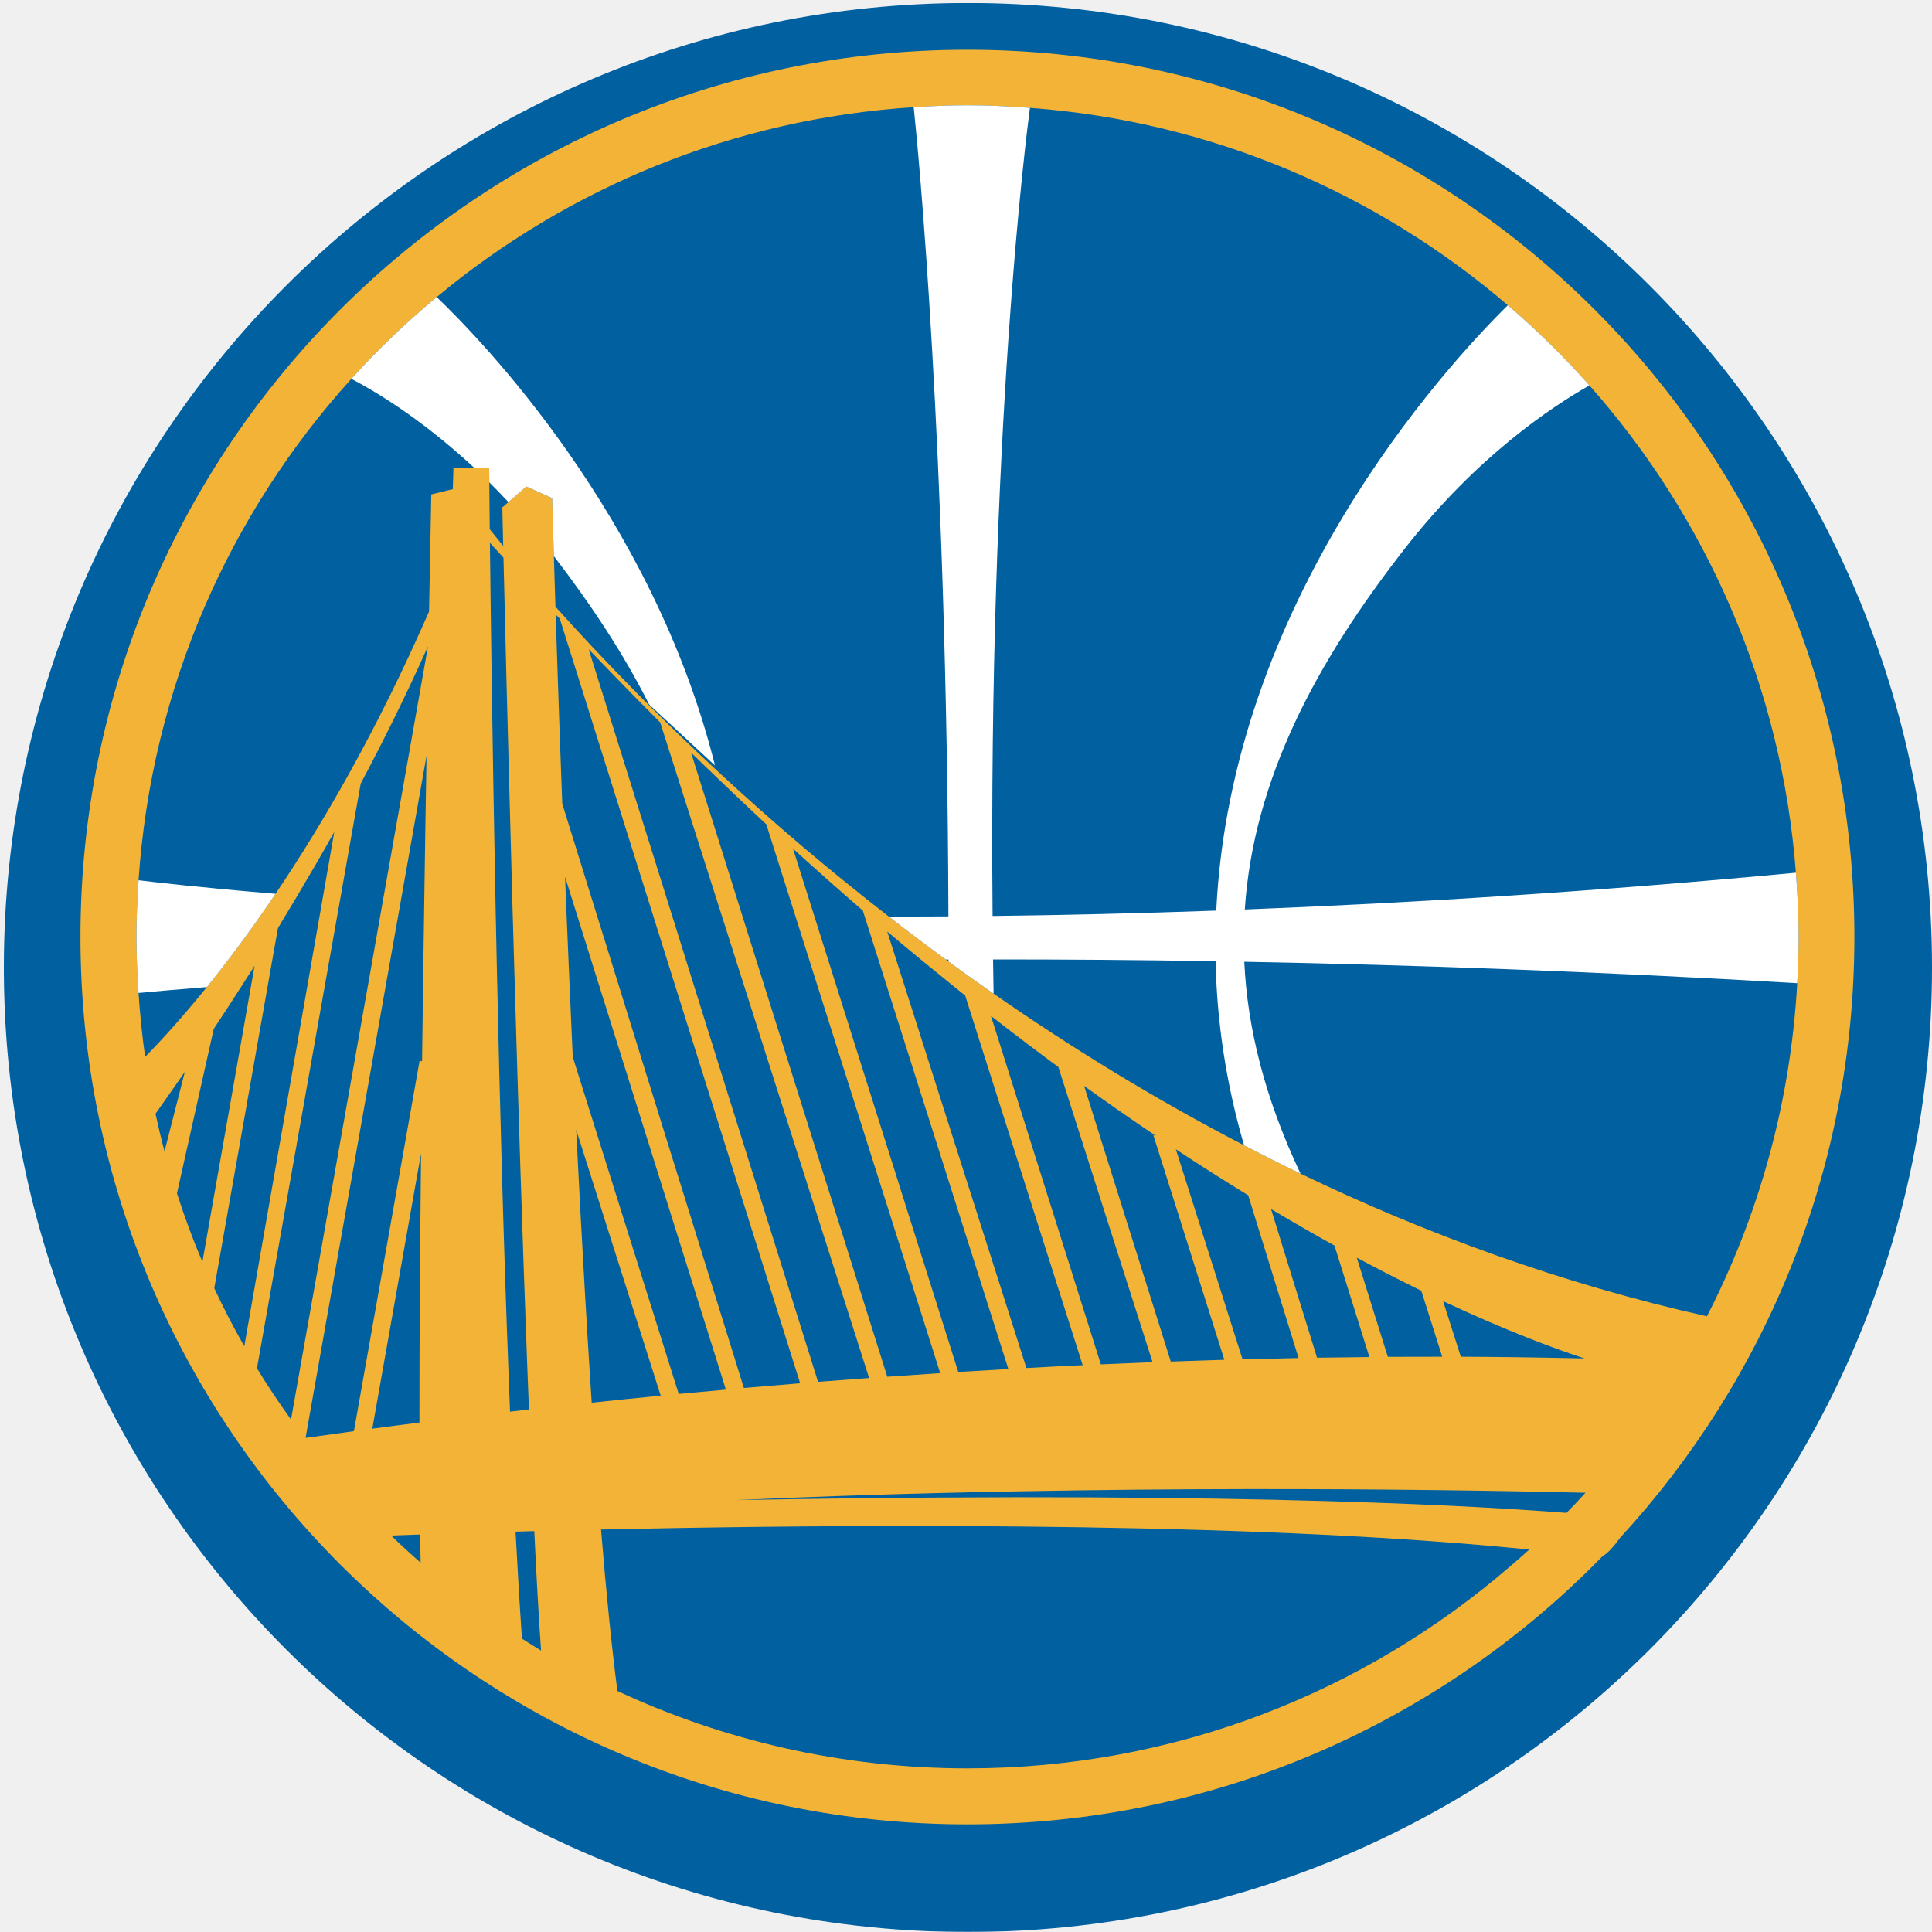
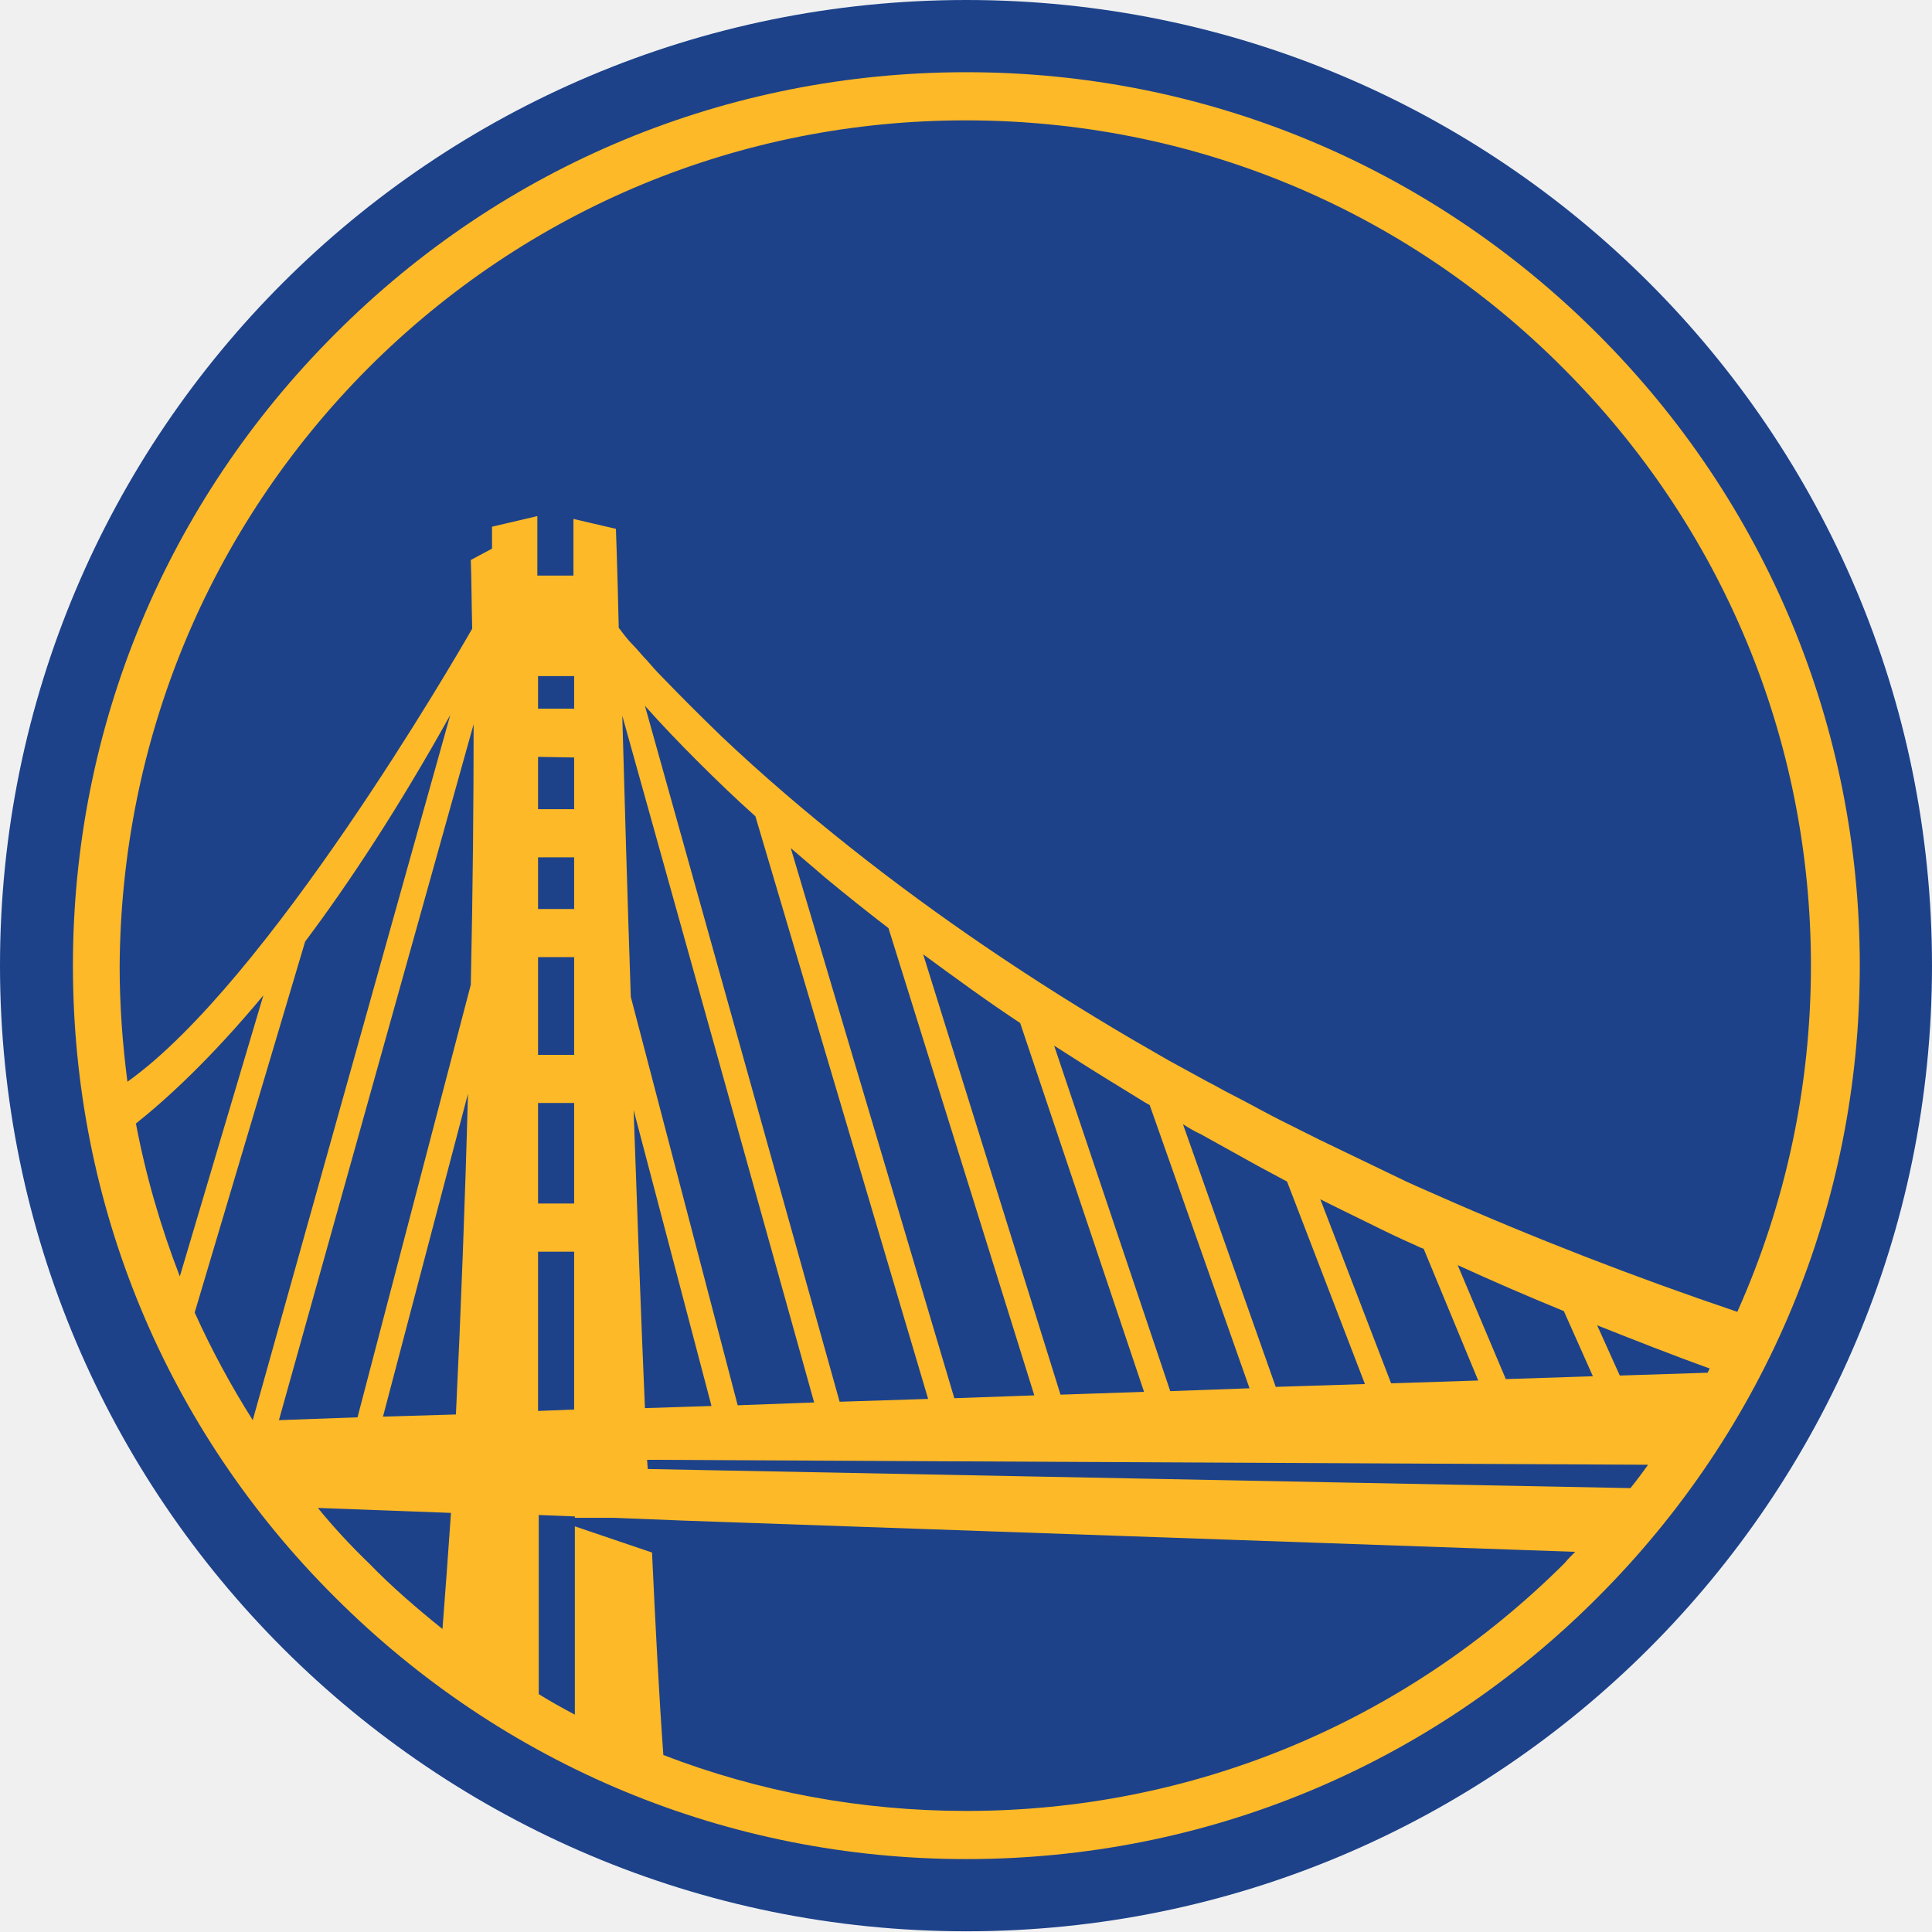
- <svg xmlns="http://www.w3.org/2000/svg" xmlns:xlink="http://www.w3.org/1999/xlink" width="500px" height="500px" viewBox="0 0 500 500" version="1.1">
-   <defs>
-     <polygon id="path-1" points="0 499.952 499 499.952 499 0.778 0 0.778" />
-   </defs>
-   <g id="NBA" stroke="none" stroke-width="1" fill="none" fill-rule="evenodd">
-     <g id="GS">
-       <g id="GSWarriors_P_pms" transform="translate(1, 0)">
-         <g id="Group-3">
-           <mask id="mask-2" fill="white">
-             <use xlink:href="#path-1" />
-           </mask>
-           <g id="Clip-2" />
-           <path d="M249.514,0.778 C111.677,0.778 0,112.57 0,250.41 C0,388.242 111.677,500 249.514,500 C387.31,500 499,388.242 499,250.41 C499,112.57 387.31,0.778 249.514,0.778" id="Fill-1" fill="#0060A0" mask="url(#mask-2)" />
-         </g>
-         <path d="M440.754,340.658 C402.806,332.158 367.639,319.162 335.57,303.73 C330.623,301.343 325.759,298.893 320.959,296.4 C297.482,284.219 275.836,270.847 256.138,257.148 C252.172,254.391 248.269,251.618 244.47,248.837 C244.233,248.67 244.004,248.499 243.773,248.328 C238.714,244.632 233.817,240.929 229.057,237.229 C221.299,231.201 213.902,225.197 206.924,219.288 C198.84,212.43 191.31,205.711 184.331,199.23 C178.201,193.549 172.496,188.04 167.242,182.813 C166.122,181.705 165.072,180.631 164.001,179.548 C155.713,171.163 148.574,163.51 142.75,156.998 C142.59,152.045 142.451,147.705 142.34,143.932 C142.055,134.455 141.902,128.914 141.902,128.914 L135.222,125.903 L130.581,129.945 L129.002,131.308 C129.002,131.308 129.077,134.971 129.224,141.28 C127.79,139.523 126.678,138.134 125.745,136.968 C125.696,131.647 125.654,127.55 125.634,124.832 C125.606,122.417 125.592,121.079 125.592,121.079 L116.352,121.079 L116.185,126.589 L110.611,127.957 C110.611,127.957 110.382,139.648 110.041,158.258 C96.765,188.625 82.863,212.703 70.311,231.315 C63.951,240.752 57.939,248.763 52.533,255.45 C46.284,263.176 40.808,269.19 36.564,273.52 C35.785,268.076 35.229,262.549 34.852,256.981 C34.526,252.178 34.31,247.34 34.31,242.446 C34.31,237.518 34.532,232.652 34.86,227.808 C38.213,178.01 58.433,132.847 89.932,98.046 C96.771,90.479 104.161,83.41 112.01,76.882 C145.931,48.669 188.666,30.735 235.466,27.738 C240.086,27.448 244.706,27.243 249.389,27.243 C254.837,27.243 260.201,27.515 265.546,27.911 C312.622,31.406 355.45,50.048 389.223,78.994 C396.723,85.426 403.779,92.355 410.341,99.748 C440.567,133.863 460.104,177.637 463.778,225.862 C464.203,231.341 464.474,236.857 464.474,242.446 C464.474,246.48 464.335,250.468 464.12,254.447 C462.401,285.381 454.162,314.561 440.754,340.658 L440.754,340.658 Z M41.574,297.967 C40.718,294.75 39.946,291.506 39.243,288.235 C41.484,285.082 44.009,281.483 46.842,277.376 L41.574,297.967 L41.574,297.967 Z M64.069,254.572 L51.377,326.59 C48.928,320.798 46.736,314.868 44.796,308.833 L54.321,266.273 C56.714,262.661 59.247,258.77 61.822,254.739 C62.845,253.149 63.846,251.6 64.891,249.943 L64.069,254.572 L64.069,254.572 Z M104.607,196.403 L98.058,233.334 L94.651,252.623 L74.319,367.38 C71.236,363.065 68.265,358.673 65.503,354.127 L83.384,253.288 L87.065,232.597 L90.169,215.059 L92.353,202.793 C98.428,191.388 104.321,179.453 109.769,167.258 L104.607,196.403 L104.607,196.403 Z M204.857,237.122 L242.327,355.373 C237.692,355.673 233.134,355.979 228.627,356.299 L191.095,236.944 L189.41,231.556 L177.84,194.765 C180.184,197.061 182.523,199.299 184.853,201.54 C189.048,205.567 193.21,209.521 197.316,213.329 L204.857,237.122 L204.857,237.122 Z M222.795,237.225 L259.936,354.218 L259.958,354.307 L259.936,354.307 C255.581,354.544 251.261,354.796 246.995,355.06 L204.238,219.646 C210.354,225.197 216.366,230.529 222.287,235.645 L222.795,237.225 L222.795,237.225 Z M297.28,352.533 C292.779,352.708 288.325,352.903 283.901,353.097 L256.319,265.633 L255.462,262.933 C255.734,263.148 255.991,263.33 256.263,263.544 C261.92,267.937 267.466,272.142 272.9,276.137 L297.28,352.533 L297.28,352.533 Z M335.069,351.461 C330.206,351.559 325.369,351.662 320.569,351.788 L303.306,297.424 C309.77,301.698 316.012,305.666 322.029,309.341 L335.069,351.461 L335.069,351.461 Z M372.476,336.739 C388.994,344.487 401.476,349.087 409.088,351.572 C398.345,351.315 387.658,351.169 377.053,351.12 L372.476,336.739 L372.476,336.739 Z M350.14,325.483 C356.054,328.664 361.621,331.497 366.832,334.038 L372.245,351.12 C370.618,351.12 368.983,351.133 367.355,351.133 C364.294,351.133 361.218,351.133 358.17,351.147 L352.541,333.181 L350.14,325.483 L350.14,325.483 Z M327.952,312.904 C333.642,316.301 339.139,319.469 344.365,322.35 L353.397,351.203 C350.926,351.225 348.471,351.266 345.992,351.3 C343.947,351.315 341.889,351.342 339.849,351.37 L331.597,324.711 L327.952,312.904 L327.952,312.904 Z M297.384,293.456 C297.649,293.616 297.886,293.79 298.144,293.964 L297.482,293.762 L315.858,351.914 C311.203,352.053 306.582,352.206 301.997,352.373 L279.572,281.038 C285.675,285.429 291.575,289.529 297.35,293.428 L297.454,293.749 L297.482,293.762 L297.384,293.456 L297.384,293.456 Z M228.612,241.082 C231.555,243.574 234.457,245.983 237.344,248.363 C239.737,250.33 242.105,252.244 244.462,254.147 C245.896,255.311 247.35,256.507 248.784,257.642 L279.196,353.306 C274.291,353.529 269.435,353.779 264.632,354.044 L230.951,248.402 L228.612,241.082 L228.612,241.082 Z M375.092,389.726 C349.834,388.5 312.998,387.442 262.122,387.483 C255.462,387.498 248.547,387.525 241.4,387.567 C225.293,387.679 208.085,387.874 189.404,388.229 C206.91,387.428 224.374,386.836 241.442,386.405 C248.386,386.231 255.226,386.085 262.011,385.966 C303.828,385.172 342.264,385.298 371.528,385.646 C386.934,385.841 399.82,386.098 409.331,386.315 C407.731,388.096 406.075,389.815 404.42,391.535 C397.225,390.979 387.525,390.338 375.092,389.726 L375.092,389.726 Z M154.551,395.843 C179.566,395.287 209.582,394.862 241.06,394.932 C248.219,394.945 255.442,394.987 262.707,395.057 C304.899,395.461 348.178,396.846 384.624,400.069 C388.048,400.368 391.492,400.681 394.797,401.002 C393.182,402.491 391.513,403.911 389.85,405.345 C352.165,437.908 303.104,457.65 249.389,457.65 C217.014,457.65 186.329,450.452 158.789,437.63 C157.279,426.096 155.859,411.888 154.551,395.843 L154.551,395.843 Z M139.021,427.161 C137.351,426.166 135.723,425.114 134.081,424.07 C133.496,415.564 132.946,406.25 132.425,396.387 C133.997,396.338 135.64,396.296 137.267,396.254 C137.852,408.367 138.437,418.849 139.021,427.161 L139.021,427.161 Z M150.349,333.968 C149.549,320.304 148.811,306.348 148.122,292.391 L157.697,322.539 L169.991,361.2 C163.806,361.798 157.878,362.403 152.137,363.01 C152.06,361.91 151.99,360.754 151.914,359.647 C151.371,351.281 150.85,342.697 150.349,333.968 L150.349,333.968 Z M145.59,235.729 C145.478,232.809 145.353,229.781 145.234,226.921 L186.858,359.633 C182.71,360.002 178.64,360.377 174.653,360.754 L166.637,335.25 L160.904,317.047 L147.224,273.52 C146.869,265.668 146.529,257.886 146.201,250.25 C145.986,245.304 145.791,240.539 145.59,235.729 L145.59,235.729 Z M95.353,369.741 L107.967,298.51 C107.696,323.527 107.535,347.674 107.55,368.161 C103.173,368.703 99.139,369.239 95.353,369.741 L95.353,369.741 Z M107.855,404.42 C105.253,402.143 102.707,399.804 100.217,397.395 C102.478,397.312 104.933,397.229 107.738,397.132 C107.772,399.707 107.814,402.143 107.855,404.42 L107.855,404.42 Z M102.651,233.63 L109.387,195.6 C109.184,207.559 108.975,220.517 108.788,233.986 C108.691,239.861 108.608,245.85 108.532,251.879 C108.42,259.41 108.323,267.005 108.232,274.647 L107.591,274.529 L90.592,370.387 C85.841,371.029 81.673,371.613 78.082,372.128 L99.319,252.362 L102.651,233.63 L102.651,233.63 Z M151.357,168.038 C154.189,170.993 157.007,173.906 159.818,176.784 C162.803,179.85 165.76,182.861 168.717,185.806 C169.094,186.189 169.483,186.589 169.86,186.968 L189.633,249.011 L189.786,249.505 L223.923,356.633 C219.448,356.953 215.05,357.287 210.709,357.621 L180.95,262.591 L172.824,236.575 L151.357,168.038 L151.357,168.038 Z M142.805,159.013 C143.167,159.399 143.529,159.769 143.892,160.155 L206.074,357.99 C201.121,358.395 196.285,358.805 191.513,359.208 L177.005,312.502 L171.612,295.21 L157.53,249.864 L153.215,236.011 L144.51,207.987 C144.03,195.155 143.613,183.422 143.272,173.008 C143.105,168.038 142.938,163.277 142.805,159.013 L142.805,159.013 Z M125.787,140.487 C126.97,141.8 128.132,143.037 129.3,144.333 C129.489,152.007 129.746,162.786 130.066,175.688 C130.504,192.526 131.033,213.023 131.646,235.151 C131.799,240.288 131.938,245.51 132.097,250.8 C133.058,284.177 134.191,319.991 135.389,351.823 C135.556,356.216 135.723,360.544 135.89,364.764 C134.22,364.959 132.626,365.139 130.999,365.334 C130.88,362.452 130.776,359.501 130.657,356.578 C129.342,322.58 128.348,285.521 127.595,250.984 C127.478,245.565 127.373,240.227 127.261,234.956 C126.851,214.078 126.531,194.628 126.274,177.853 C126.058,162.939 125.905,150.082 125.787,140.487 L125.787,140.487 Z M75.988,231.772 C79.148,226.454 82.326,221.014 85.507,215.316 L84.212,222.778 L62.225,348.419 C59.442,343.525 56.846,338.521 54.453,333.384 L70.93,240.198 C71.529,239.223 72.133,238.169 72.739,237.181 C73.81,235.403 74.896,233.595 75.988,231.772 L75.988,231.772 Z M249.381,12.876 C122.6,12.876 19.823,115.647 19.823,242.488 C19.823,369.351 122.6,472.142 249.381,472.142 C313.839,472.142 372.044,445.537 413.736,402.742 C415.136,401.99 416.833,399.971 418.293,397.96 C455.922,357.065 478.912,302.484 478.912,242.488 C478.912,115.647 376.164,12.876 249.381,12.876 L249.381,12.876 Z" id="Fill-4" fill="#F3B336" />
-         <path d="M34.31,242.446 C34.31,247.34 34.526,252.178 34.852,256.981 C37.928,256.689 43.906,256.132 52.533,255.45 C57.939,248.763 63.951,240.752 70.311,231.315 C51.148,229.732 39.048,228.323 34.86,227.808 C34.532,232.652 34.31,237.518 34.31,242.446 L34.31,242.446 Z M464.474,242.446 C464.474,236.857 464.203,231.341 463.778,225.862 C412.54,230.686 364.807,233.683 321.154,235.375 C323.373,201.726 339.592,171.418 362.525,142.018 C381.075,118.208 400.6,105.258 410.341,99.748 C403.779,92.355 396.723,85.426 389.223,78.994 C372.462,95.554 317.661,155.616 313.764,235.667 C293.523,236.391 274.221,236.836 255.88,237.059 C254.746,112.27 264.563,35.277 265.546,27.911 C260.201,27.515 254.837,27.243 249.389,27.243 C244.706,27.243 240.086,27.448 235.466,27.738 C236.524,37.775 244.074,114.328 244.448,237.163 C239.251,237.197 234.101,237.225 229.057,237.229 C233.817,240.929 238.714,244.632 243.773,248.328 L244.47,248.328 L244.47,248.837 C248.269,251.618 252.172,254.391 256.138,257.148 C256.088,254.169 256.047,251.235 255.999,248.3 C274.27,248.293 293.475,248.433 313.589,248.763 C313.923,264.046 316.185,279.973 320.959,296.4 C325.759,298.893 330.623,301.343 335.57,303.73 C326.4,284.338 321.821,266.155 321.021,248.903 C364.794,249.72 412.685,251.433 464.12,254.447 C464.335,250.468 464.474,246.48 464.474,242.446 L464.474,242.446 Z M112.01,76.882 C104.161,83.41 96.771,90.479 89.932,98.046 C95.498,100.938 107.772,108.087 121.731,121.079 L125.592,121.079 C125.592,121.079 125.606,122.417 125.634,124.832 C127.261,126.46 128.918,128.155 130.581,129.945 L135.222,125.903 L141.902,128.914 C141.902,128.914 142.055,134.455 142.34,143.932 C151.99,156.487 160.396,169.217 166.993,182.315 L184.033,198.092 C167.932,133.571 123.358,87.734 112.01,76.882 L112.01,76.882 Z" id="Fill-5" fill="#FFFFFF" />
-       </g>
-     </g>
-   </g>
+ <svg xmlns="http://www.w3.org/2000/svg" version="1.1" id="Layer_1" x="0px" y="0px" viewBox="0 0 272.9 272.8" style="enable-background:new 0 0 272.9 272.8;" xml:space="preserve">
+   <style type="text/css">
+ 	.st0{fill:#1D428A;}
+ 	.st1{fill:#FDB927;}
+ </style>
+   <path class="st0" d="M272.9,136.4c0,75.3-61.1,136.4-136.4,136.4S0,211.8,0,136.4S61.1,0,136.5,0S272.9,61.1,272.9,136.4" />
+   <path class="st1" d="M225.7,47.2c-23.8-23.8-55.5-37-89.2-37s-65.4,13.1-89.2,37c-23.8,23.8-37,55.5-37,89.2s13.1,65.4,37,89.2  c23.8,23.8,55.5,37,89.2,37s65.4-13.1,89.2-37c23.8-23.8,37-55.5,37-89.2S249.5,71,225.7,47.2 M52,52c22.5-22.5,52.5-35,84.4-35  s61.9,12.4,84.4,35c22.5,22.5,35,52.5,35,84.4c0,17.1-3.6,33.7-10.4,48.9c-14.5-4.9-28.7-10.4-42.7-16.6c-1.8-0.8-3.7-1.6-5.5-2.5  l-5.4-2.6l-2.7-1.3l-2.7-1.3l-5.4-2.7c-1.8-0.9-3.6-1.9-5.3-2.8l-2.7-1.4c-0.9-0.5-1.8-1-2.6-1.4l-5.3-2.9l-5.2-3  c-13.8-8.1-27.2-17.1-39.8-27.1c-6.3-5-12.4-10.2-18.2-15.7c-2.9-2.8-5.7-5.6-8.5-8.5c-0.7-0.7-1.4-1.5-2-2.2  c-0.7-0.7-1.3-1.5-2-2.2s-1.3-1.5-1.9-2.3l-0.1-0.1c-0.2-8.8-0.4-14-0.4-14l-6-1.4v8h-5.1v-8.4l-6.4,1.5v3.1l-3,1.6  c0.1,2.5,0.1,5.8,0.2,9.7c-2.4,4.2-28.9,49.9-48.7,64c-0.7-5.4-1.1-10.8-1.1-16.3C17.1,104.6,29.5,74.6,52,52 M208.8,195l-12.3,0.4  l-10-26l2,1l5.5,2.7c1.8,0.9,3.7,1.8,5.5,2.6c0.5,0.2,1,0.5,1.6,0.7L208.8,195z M205.9,178.7c5,2.3,9.9,4.4,15,6.5l4.1,9.2  l-12.3,0.4L205.9,178.7z M192.8,195.5l-12.6,0.4l-13.1-37.1c0.8,0.5,1.6,1,2.5,1.4l2.7,1.5c1.8,1,3.6,2,5.4,3l4.1,2.2L192.8,195.5z   M176.5,196.1l-11.2,0.4l-16.4-48.8c2.5,1.6,5,3.2,7.6,4.8l5.2,3.2l0.7,0.4L176.5,196.1z M161.6,196.6l-11.8,0.4l-19.4-62.2  c4.5,3.3,9,6.6,13.7,9.7L161.6,196.6z M146.1,197.1l-11.3,0.4l-23.1-77.7c1.6,1.4,3.3,2.8,4.9,4.2c2.9,2.4,5.9,4.8,8.9,7.1  L146.1,197.1z M131.1,197.6l-12.5,0.4L91.1,99.7c2.4,2.7,4.9,5.3,7.4,7.8c2.7,2.7,5.4,5.3,8.2,7.8L131.1,197.6z M115,198.1  l-10.8,0.4l-15.1-57.7c-0.5-14.9-0.9-28.7-1.2-39.7L115,198.1z M100.5,198.6l-9.4,0.3c-0.6-13.7-1.1-28.2-1.6-42.1L100.5,198.6z   M232.8,206.9c-0.8,1.1-1.6,2.2-2.5,3.3l-138.8-2.7l-0.1-1.3L232.8,206.9z M228.8,194.3l-3.2-7.1c5.3,2.1,10.6,4.2,15.9,6.1  c-0.1,0.2-0.2,0.4-0.3,0.6L228.8,194.3z M81.1,107v7.3h-5.6v6.8h5.6v7.3h-5.6v6.8h5.6V149h-5.6v6.8h5.6V170h-5.6v6.8h5.6v22.3  l-5.1,0.2V95.5h5.1v4.6h-5.6v6.8L81.1,107L81.1,107z M27.5,185.4L43.1,133c6.3-8.4,13.2-18.9,20.5-32l-27.9,99.6  C32.6,195.7,29.9,190.7,27.5,185.4 M25.4,180.3c-2.7-7-4.8-14.2-6.2-21.6c4.4-3.5,10.6-9.2,18-18.1L25.4,180.3z M66.9,102.3  c0,10.5-0.1,23.2-0.4,36.8l-16,61.1l-11.1,0.4L66.9,102.3z M66.1,154.5c-0.4,15.1-1,30.8-1.7,45.3l-10.3,0.3L66.1,154.5z M44.9,213  l18.8,0.7c-0.4,5.8-0.8,11.3-1.2,16.4c-3.6-2.9-7.1-5.9-10.3-9.2C49.5,218.3,47.1,215.7,44.9,213 M136.5,255.8  c-14.9,0-29.3-2.7-42.8-7.9c-0.6-8.2-1.1-17.9-1.6-28.6l-10.9-3.7v26.6c-1.7-0.9-3.5-1.9-5.1-2.9V214l5.1,0.2v0.2h5.6l10.1,0.4  l125.6,4.4c-0.5,0.5-1,1-1.5,1.6C198.3,243.4,168.3,255.8,136.5,255.8" />
</svg>
